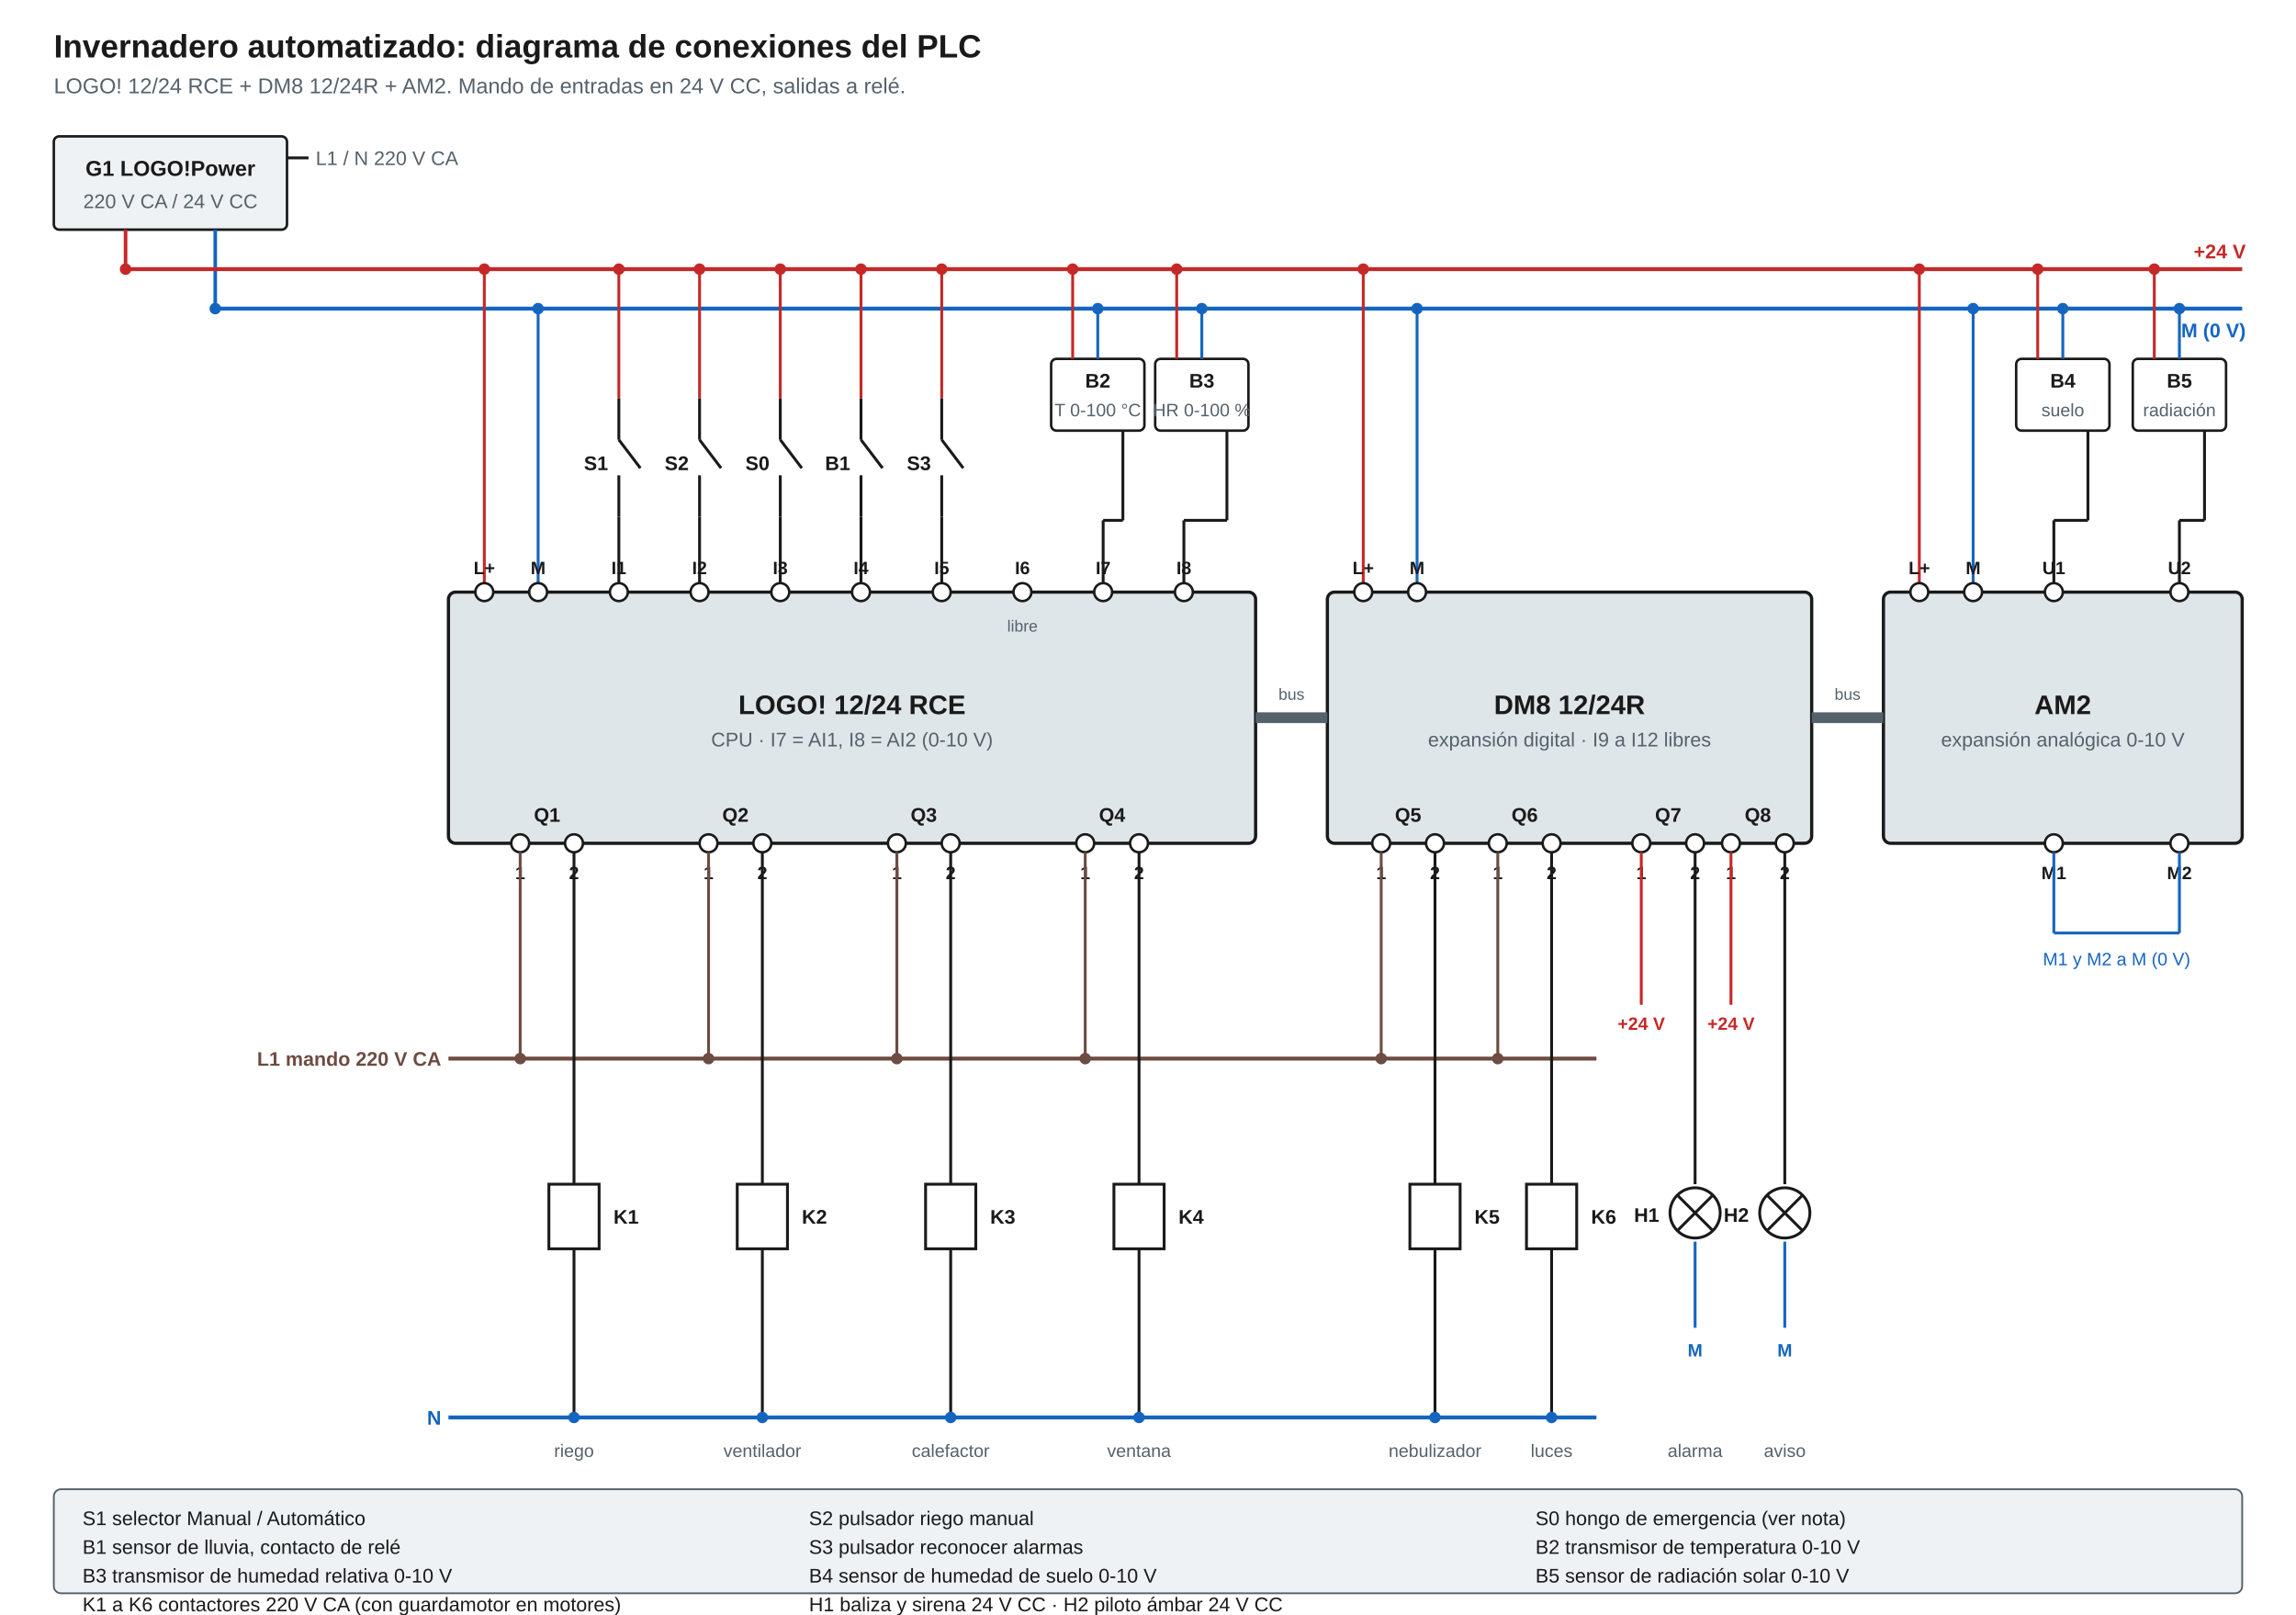
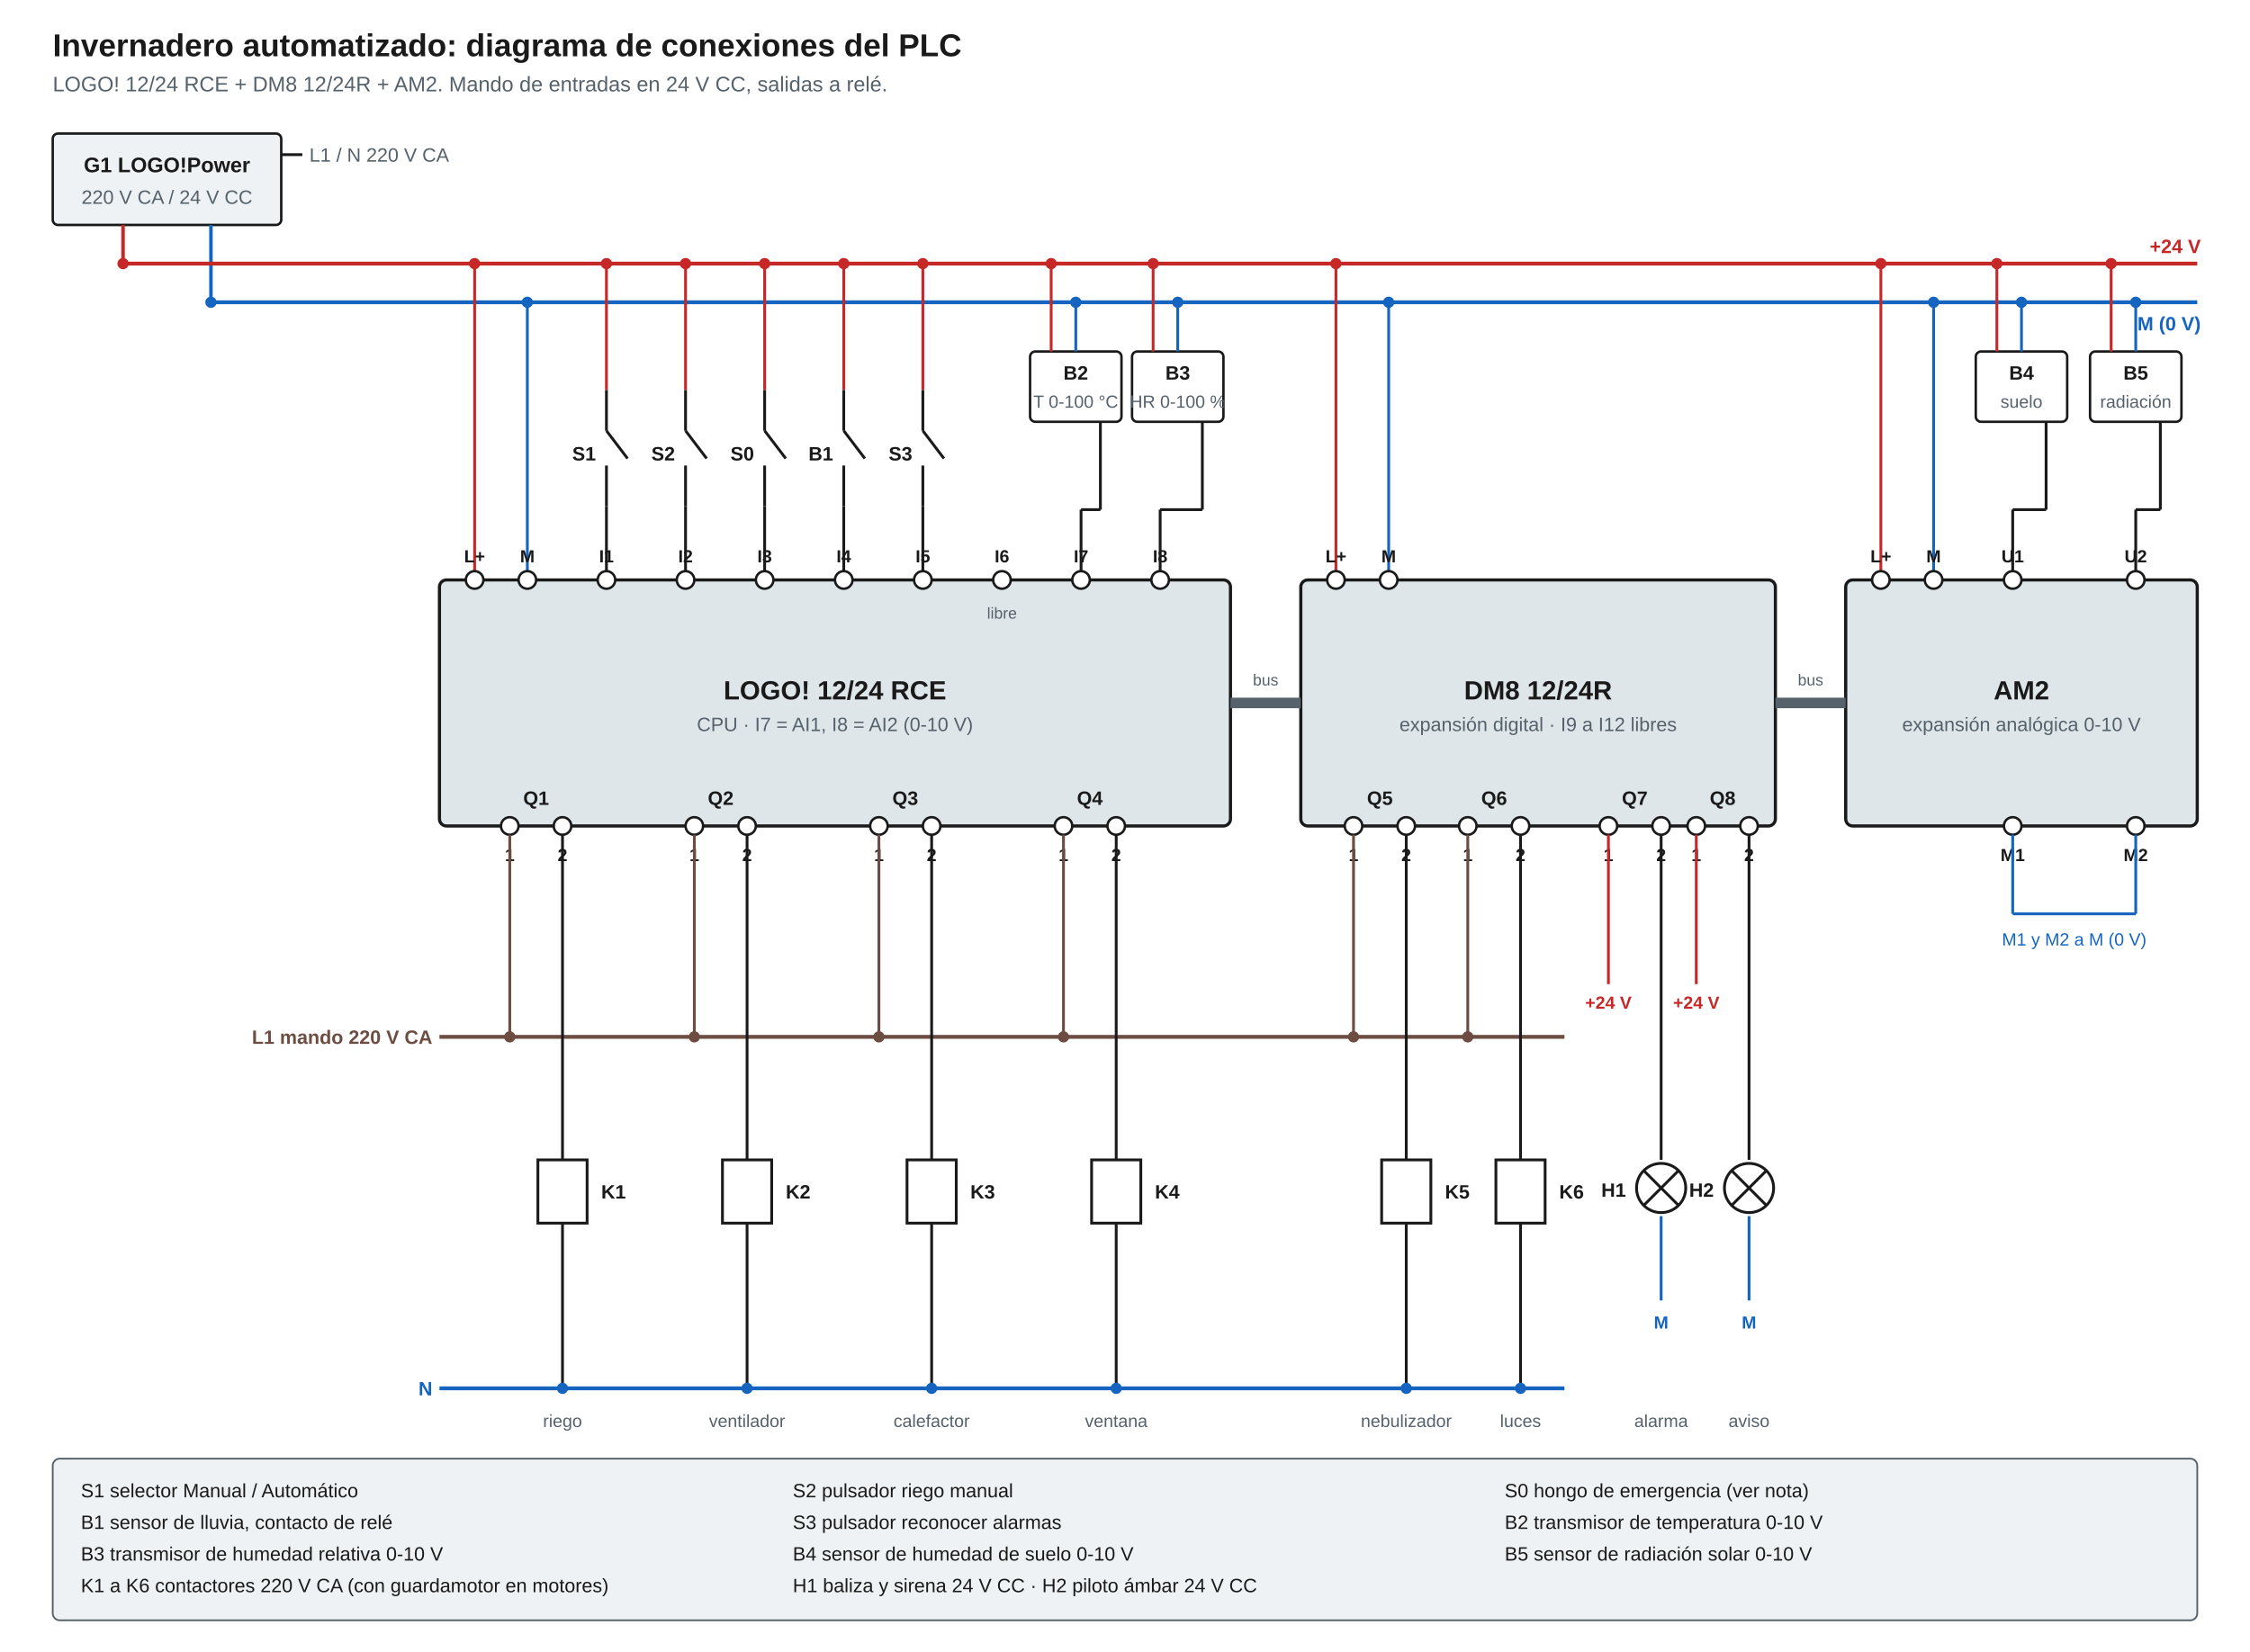
- <svg xmlns="http://www.w3.org/2000/svg" viewBox="0 0 1280 900" width="1280" height="900">
-   <rect width="1280" height="900" fill="#ffffff" />
+ <svg xmlns="http://www.w3.org/2000/svg" viewBox="0 0 1280 940" width="1280" height="940">
+   <rect width="1280" height="940" fill="#ffffff" />
  <text x="30" y="32" font-family="Arial, Helvetica, sans-serif" font-size="18" font-weight="bold" fill="#1a1a1a" text-anchor="start">Invernadero automatizado: diagrama de conexiones del PLC</text>
  <text x="30" y="52" font-family="Arial, Helvetica, sans-serif" font-size="12" font-weight="normal" fill="#55616b" text-anchor="start">LOGO! 12/24 RCE + DM8 12/24R + AM2. Mando de entradas en 24 V CC, salidas a relé.</text>
  <rect x="30" y="76" width="130" height="52" rx="3" fill="#eef2f4" stroke="#1a1a1a" stroke-width="1.4" />
  <text x="95" y="98" font-family="Arial, Helvetica, sans-serif" font-size="12" font-weight="bold" fill="#1a1a1a" text-anchor="middle">G1 LOGO!Power</text>
  <text x="95" y="116" font-family="Arial, Helvetica, sans-serif" font-size="11" font-weight="normal" fill="#55616b" text-anchor="middle">220 V CA / 24 V CC</text>
  <text x="176" y="92" font-family="Arial, Helvetica, sans-serif" font-size="11" font-weight="normal" fill="#55616b" text-anchor="start">L1 / N 220 V CA</text>
  <line x1="160" y1="88" x2="172" y2="88" stroke="#1a1a1a" stroke-width="1.6" />
  <line x1="70" y1="128" x2="70" y2="150" stroke="#c62828" stroke-width="2" />
  <line x1="120" y1="128" x2="120" y2="172" stroke="#1565c0" stroke-width="2" />
  <line x1="70" y1="150" x2="1250" y2="150" stroke="#c62828" stroke-width="2.2" />
  <line x1="120" y1="172" x2="1250" y2="172" stroke="#1565c0" stroke-width="2.2" />
  <text x="1252" y="144" font-family="Arial, Helvetica, sans-serif" font-size="11" font-weight="bold" fill="#c62828" text-anchor="end">+24 V</text>
  <text x="1252" y="188" font-family="Arial, Helvetica, sans-serif" font-size="11" font-weight="bold" fill="#1565c0" text-anchor="end">M (0 V)</text>
  <circle cx="70" cy="150" r="3.2" fill="#c62828" />
  <circle cx="120" cy="172" r="3.2" fill="#1565c0" />
  <rect x="250" y="330" width="450" height="140" rx="4" fill="#dfe6ea" stroke="#1a1a1a" stroke-width="1.8" />
  <text x="475" y="398" font-family="Arial, Helvetica, sans-serif" font-size="15" font-weight="bold" fill="#1a1a1a" text-anchor="middle">LOGO! 12/24 RCE</text>
  <text x="475" y="416" font-family="Arial, Helvetica, sans-serif" font-size="11" font-weight="normal" fill="#55616b" text-anchor="middle">CPU · I7 = AI1, I8 = AI2 (0-10 V)</text>
  <rect x="740" y="330" width="270" height="140" rx="4" fill="#dfe6ea" stroke="#1a1a1a" stroke-width="1.8" />
  <text x="875" y="398" font-family="Arial, Helvetica, sans-serif" font-size="15" font-weight="bold" fill="#1a1a1a" text-anchor="middle">DM8 12/24R</text>
  <text x="875" y="416" font-family="Arial, Helvetica, sans-serif" font-size="11" font-weight="normal" fill="#55616b" text-anchor="middle">expansión digital · I9 a I12 libres</text>
  <rect x="1050" y="330" width="200" height="140" rx="4" fill="#dfe6ea" stroke="#1a1a1a" stroke-width="1.8" />
  <text x="1150" y="398" font-family="Arial, Helvetica, sans-serif" font-size="15" font-weight="bold" fill="#1a1a1a" text-anchor="middle">AM2</text>
  <text x="1150" y="416" font-family="Arial, Helvetica, sans-serif" font-size="11" font-weight="normal" fill="#55616b" text-anchor="middle">expansión analógica 0-10 V</text>
  <line x1="270" y1="150" x2="270" y2="325" stroke="#c62828" stroke-width="1.6" />
  <circle cx="270" cy="150" r="3.2" fill="#c62828" />
  <line x1="300" y1="172" x2="300" y2="325" stroke="#1565c0" stroke-width="1.6" />
  <circle cx="300" cy="172" r="3.2" fill="#1565c0" />
  <circle cx="270" cy="330" r="5" fill="#fff" stroke="#1a1a1a" stroke-width="1.4" />
  <text x="270" y="320" font-family="Arial, Helvetica, sans-serif" font-size="10" font-weight="bold" fill="#1a1a1a" text-anchor="middle">L+</text>
  <circle cx="300" cy="330" r="5" fill="#fff" stroke="#1a1a1a" stroke-width="1.4" />
  <text x="300" y="320" font-family="Arial, Helvetica, sans-serif" font-size="10" font-weight="bold" fill="#1a1a1a" text-anchor="middle">M</text>
  <line x1="760" y1="150" x2="760" y2="325" stroke="#c62828" stroke-width="1.6" />
  <circle cx="760" cy="150" r="3.2" fill="#c62828" />
  <line x1="790" y1="172" x2="790" y2="325" stroke="#1565c0" stroke-width="1.6" />
  <circle cx="790" cy="172" r="3.2" fill="#1565c0" />
  <circle cx="760" cy="330" r="5" fill="#fff" stroke="#1a1a1a" stroke-width="1.4" />
  <text x="760" y="320" font-family="Arial, Helvetica, sans-serif" font-size="10" font-weight="bold" fill="#1a1a1a" text-anchor="middle">L+</text>
  <circle cx="790" cy="330" r="5" fill="#fff" stroke="#1a1a1a" stroke-width="1.4" />
  <text x="790" y="320" font-family="Arial, Helvetica, sans-serif" font-size="10" font-weight="bold" fill="#1a1a1a" text-anchor="middle">M</text>
  <line x1="1070" y1="150" x2="1070" y2="325" stroke="#c62828" stroke-width="1.6" />
  <circle cx="1070" cy="150" r="3.2" fill="#c62828" />
  <line x1="1100" y1="172" x2="1100" y2="325" stroke="#1565c0" stroke-width="1.6" />
  <circle cx="1100" cy="172" r="3.2" fill="#1565c0" />
  <circle cx="1070" cy="330" r="5" fill="#fff" stroke="#1a1a1a" stroke-width="1.4" />
  <text x="1070" y="320" font-family="Arial, Helvetica, sans-serif" font-size="10" font-weight="bold" fill="#1a1a1a" text-anchor="middle">L+</text>
  <circle cx="1100" cy="330" r="5" fill="#fff" stroke="#1a1a1a" stroke-width="1.4" />
  <text x="1100" y="320" font-family="Arial, Helvetica, sans-serif" font-size="10" font-weight="bold" fill="#1a1a1a" text-anchor="middle">M</text>
  <line x1="345" y1="150" x2="345" y2="222" stroke="#c62828" stroke-width="1.6" />
  <circle cx="345" cy="150" r="3.2" fill="#c62828" />
  <line x1="345" y1="222" x2="345" y2="245.1" stroke="#1a1a1a" stroke-width="1.6" />
  <line x1="345" y1="245.1" x2="357" y2="260.9" stroke="#1a1a1a" stroke-width="1.6" />
  <line x1="345" y1="264.9" x2="345" y2="288" stroke="#1a1a1a" stroke-width="1.6" />
  <line x1="345" y1="288" x2="345" y2="325" stroke="#1a1a1a" stroke-width="1.6" />
  <text x="339" y="262" font-family="Arial, Helvetica, sans-serif" font-size="11" font-weight="bold" fill="#1a1a1a" text-anchor="end">S1</text>
  <circle cx="345" cy="330" r="5" fill="#fff" stroke="#1a1a1a" stroke-width="1.4" />
  <text x="345" y="320" font-family="Arial, Helvetica, sans-serif" font-size="10" font-weight="bold" fill="#1a1a1a" text-anchor="middle">I1</text>
  <line x1="390" y1="150" x2="390" y2="222" stroke="#c62828" stroke-width="1.6" />
  <circle cx="390" cy="150" r="3.2" fill="#c62828" />
  <line x1="390" y1="222" x2="390" y2="245.1" stroke="#1a1a1a" stroke-width="1.6" />
  <line x1="390" y1="245.1" x2="402" y2="260.9" stroke="#1a1a1a" stroke-width="1.6" />
  <line x1="390" y1="264.9" x2="390" y2="288" stroke="#1a1a1a" stroke-width="1.6" />
  <line x1="390" y1="288" x2="390" y2="325" stroke="#1a1a1a" stroke-width="1.6" />
  <text x="384" y="262" font-family="Arial, Helvetica, sans-serif" font-size="11" font-weight="bold" fill="#1a1a1a" text-anchor="end">S2</text>
  <circle cx="390" cy="330" r="5" fill="#fff" stroke="#1a1a1a" stroke-width="1.4" />
  <text x="390" y="320" font-family="Arial, Helvetica, sans-serif" font-size="10" font-weight="bold" fill="#1a1a1a" text-anchor="middle">I2</text>
  <line x1="435" y1="150" x2="435" y2="222" stroke="#c62828" stroke-width="1.6" />
  <circle cx="435" cy="150" r="3.2" fill="#c62828" />
  <line x1="435" y1="222" x2="435" y2="245.1" stroke="#1a1a1a" stroke-width="1.6" />
  <line x1="435" y1="245.1" x2="447" y2="260.9" stroke="#1a1a1a" stroke-width="1.6" />
  <line x1="435" y1="264.9" x2="435" y2="288" stroke="#1a1a1a" stroke-width="1.6" />
  <line x1="435" y1="288" x2="435" y2="325" stroke="#1a1a1a" stroke-width="1.6" />
  <text x="429" y="262" font-family="Arial, Helvetica, sans-serif" font-size="11" font-weight="bold" fill="#1a1a1a" text-anchor="end">S0</text>
  <circle cx="435" cy="330" r="5" fill="#fff" stroke="#1a1a1a" stroke-width="1.4" />
  <text x="435" y="320" font-family="Arial, Helvetica, sans-serif" font-size="10" font-weight="bold" fill="#1a1a1a" text-anchor="middle">I3</text>
  <line x1="480" y1="150" x2="480" y2="222" stroke="#c62828" stroke-width="1.6" />
  <circle cx="480" cy="150" r="3.2" fill="#c62828" />
  <line x1="480" y1="222" x2="480" y2="245.1" stroke="#1a1a1a" stroke-width="1.6" />
  <line x1="480" y1="245.1" x2="492" y2="260.9" stroke="#1a1a1a" stroke-width="1.6" />
  <line x1="480" y1="264.9" x2="480" y2="288" stroke="#1a1a1a" stroke-width="1.6" />
  <line x1="480" y1="288" x2="480" y2="325" stroke="#1a1a1a" stroke-width="1.6" />
  <text x="474" y="262" font-family="Arial, Helvetica, sans-serif" font-size="11" font-weight="bold" fill="#1a1a1a" text-anchor="end">B1</text>
  <circle cx="480" cy="330" r="5" fill="#fff" stroke="#1a1a1a" stroke-width="1.4" />
  <text x="480" y="320" font-family="Arial, Helvetica, sans-serif" font-size="10" font-weight="bold" fill="#1a1a1a" text-anchor="middle">I4</text>
  <line x1="525" y1="150" x2="525" y2="222" stroke="#c62828" stroke-width="1.6" />
  <circle cx="525" cy="150" r="3.2" fill="#c62828" />
  <line x1="525" y1="222" x2="525" y2="245.1" stroke="#1a1a1a" stroke-width="1.6" />
  <line x1="525" y1="245.1" x2="537" y2="260.9" stroke="#1a1a1a" stroke-width="1.6" />
  <line x1="525" y1="264.9" x2="525" y2="288" stroke="#1a1a1a" stroke-width="1.6" />
  <line x1="525" y1="288" x2="525" y2="325" stroke="#1a1a1a" stroke-width="1.6" />
  <text x="519" y="262" font-family="Arial, Helvetica, sans-serif" font-size="11" font-weight="bold" fill="#1a1a1a" text-anchor="end">S3</text>
  <circle cx="525" cy="330" r="5" fill="#fff" stroke="#1a1a1a" stroke-width="1.4" />
  <text x="525" y="320" font-family="Arial, Helvetica, sans-serif" font-size="10" font-weight="bold" fill="#1a1a1a" text-anchor="middle">I5</text>
  <circle cx="570" cy="330" r="5" fill="#fff" stroke="#1a1a1a" stroke-width="1.4" />
  <text x="570" y="320" font-family="Arial, Helvetica, sans-serif" font-size="10" font-weight="bold" fill="#1a1a1a" text-anchor="middle">I6</text>
  <text x="570" y="352" font-family="Arial, Helvetica, sans-serif" font-size="9" font-weight="normal" fill="#55616b" text-anchor="middle">libre</text>
  <rect x="586" y="200" width="52" height="40" rx="3" fill="#fff" stroke="#1a1a1a" stroke-width="1.4" />
  <text x="612" y="216" font-family="Arial, Helvetica, sans-serif" font-size="11" font-weight="bold" fill="#1a1a1a" text-anchor="middle">B2</text>
  <text x="612" y="232" font-family="Arial, Helvetica, sans-serif" font-size="10" font-weight="normal" fill="#55616b" text-anchor="middle">T 0-100 °C</text>
  <line x1="598" y1="150" x2="598" y2="200" stroke="#c62828" stroke-width="1.6" />
  <circle cx="598" cy="150" r="3.2" fill="#c62828" />
  <line x1="612" y1="172" x2="612" y2="200" stroke="#1565c0" stroke-width="1.6" />
  <circle cx="612" cy="172" r="3.2" fill="#1565c0" />
  <line x1="626" y1="240" x2="626" y2="290" stroke="#1a1a1a" stroke-width="1.6" />
  <line x1="626" y1="290" x2="615" y2="290" stroke="#1a1a1a" stroke-width="1.6" />
  <line x1="615" y1="290" x2="615" y2="325" stroke="#1a1a1a" stroke-width="1.6" />
  <circle cx="615" cy="330" r="5" fill="#fff" stroke="#1a1a1a" stroke-width="1.4" />
  <text x="615" y="320" font-family="Arial, Helvetica, sans-serif" font-size="10" font-weight="bold" fill="#1a1a1a" text-anchor="middle">I7</text>
  <rect x="644" y="200" width="52" height="40" rx="3" fill="#fff" stroke="#1a1a1a" stroke-width="1.4" />
  <text x="670" y="216" font-family="Arial, Helvetica, sans-serif" font-size="11" font-weight="bold" fill="#1a1a1a" text-anchor="middle">B3</text>
  <text x="670" y="232" font-family="Arial, Helvetica, sans-serif" font-size="10" font-weight="normal" fill="#55616b" text-anchor="middle">HR 0-100 %</text>
  <line x1="656" y1="150" x2="656" y2="200" stroke="#c62828" stroke-width="1.6" />
  <circle cx="656" cy="150" r="3.2" fill="#c62828" />
  <line x1="670" y1="172" x2="670" y2="200" stroke="#1565c0" stroke-width="1.6" />
  <circle cx="670" cy="172" r="3.2" fill="#1565c0" />
  <line x1="684" y1="240" x2="684" y2="290" stroke="#1a1a1a" stroke-width="1.6" />
  <line x1="684" y1="290" x2="660" y2="290" stroke="#1a1a1a" stroke-width="1.6" />
  <line x1="660" y1="290" x2="660" y2="325" stroke="#1a1a1a" stroke-width="1.6" />
  <circle cx="660" cy="330" r="5" fill="#fff" stroke="#1a1a1a" stroke-width="1.4" />
  <text x="660" y="320" font-family="Arial, Helvetica, sans-serif" font-size="10" font-weight="bold" fill="#1a1a1a" text-anchor="middle">I8</text>
  <rect x="1124" y="200" width="52" height="40" rx="3" fill="#fff" stroke="#1a1a1a" stroke-width="1.4" />
  <text x="1150" y="216" font-family="Arial, Helvetica, sans-serif" font-size="11" font-weight="bold" fill="#1a1a1a" text-anchor="middle">B4</text>
  <text x="1150" y="232" font-family="Arial, Helvetica, sans-serif" font-size="10" font-weight="normal" fill="#55616b" text-anchor="middle">suelo</text>
  <line x1="1136" y1="150" x2="1136" y2="200" stroke="#c62828" stroke-width="1.6" />
  <circle cx="1136" cy="150" r="3.2" fill="#c62828" />
  <line x1="1150" y1="172" x2="1150" y2="200" stroke="#1565c0" stroke-width="1.6" />
  <circle cx="1150" cy="172" r="3.2" fill="#1565c0" />
  <line x1="1164" y1="240" x2="1164" y2="290" stroke="#1a1a1a" stroke-width="1.6" />
  <line x1="1164" y1="290" x2="1145" y2="290" stroke="#1a1a1a" stroke-width="1.6" />
  <line x1="1145" y1="290" x2="1145" y2="325" stroke="#1a1a1a" stroke-width="1.6" />
  <circle cx="1145" cy="330" r="5" fill="#fff" stroke="#1a1a1a" stroke-width="1.4" />
  <text x="1145" y="320" font-family="Arial, Helvetica, sans-serif" font-size="10" font-weight="bold" fill="#1a1a1a" text-anchor="middle">U1</text>
  <rect x="1189" y="200" width="52" height="40" rx="3" fill="#fff" stroke="#1a1a1a" stroke-width="1.4" />
  <text x="1215" y="216" font-family="Arial, Helvetica, sans-serif" font-size="11" font-weight="bold" fill="#1a1a1a" text-anchor="middle">B5</text>
  <text x="1215" y="232" font-family="Arial, Helvetica, sans-serif" font-size="10" font-weight="normal" fill="#55616b" text-anchor="middle">radiación</text>
  <line x1="1201" y1="150" x2="1201" y2="200" stroke="#c62828" stroke-width="1.6" />
  <circle cx="1201" cy="150" r="3.2" fill="#c62828" />
  <line x1="1215" y1="172" x2="1215" y2="200" stroke="#1565c0" stroke-width="1.6" />
  <circle cx="1215" cy="172" r="3.2" fill="#1565c0" />
  <line x1="1229" y1="240" x2="1229" y2="290" stroke="#1a1a1a" stroke-width="1.6" />
  <line x1="1229" y1="290" x2="1215" y2="290" stroke="#1a1a1a" stroke-width="1.6" />
  <line x1="1215" y1="290" x2="1215" y2="325" stroke="#1a1a1a" stroke-width="1.6" />
  <circle cx="1215" cy="330" r="5" fill="#fff" stroke="#1a1a1a" stroke-width="1.4" />
  <text x="1215" y="320" font-family="Arial, Helvetica, sans-serif" font-size="10" font-weight="bold" fill="#1a1a1a" text-anchor="middle">U2</text>
  <circle cx="1145" cy="470" r="5" fill="#fff" stroke="#1a1a1a" stroke-width="1.4" />
  <text x="1145" y="490" font-family="Arial, Helvetica, sans-serif" font-size="10" font-weight="bold" fill="#1a1a1a" text-anchor="middle">M1</text>
  <circle cx="1215" cy="470" r="5" fill="#fff" stroke="#1a1a1a" stroke-width="1.4" />
  <text x="1215" y="490" font-family="Arial, Helvetica, sans-serif" font-size="10" font-weight="bold" fill="#1a1a1a" text-anchor="middle">M2</text>
  <line x1="1145" y1="475" x2="1145" y2="520" stroke="#1565c0" stroke-width="1.6" />
  <line x1="1215" y1="475" x2="1215" y2="520" stroke="#1565c0" stroke-width="1.6" />
  <line x1="1145" y1="520" x2="1215" y2="520" stroke="#1565c0" stroke-width="1.6" />
  <text x="1180" y="538" font-family="Arial, Helvetica, sans-serif" font-size="10" font-weight="normal" fill="#1565c0" text-anchor="middle">M1 y M2 a M (0 V)</text>
  <line x1="700" y1="400" x2="740" y2="400" stroke="#55616b" stroke-width="6" />
  <line x1="1010" y1="400" x2="1050" y2="400" stroke="#55616b" stroke-width="6" />
  <text x="720" y="390" font-family="Arial, Helvetica, sans-serif" font-size="9" font-weight="normal" fill="#55616b" text-anchor="middle">bus</text>
  <text x="1030" y="390" font-family="Arial, Helvetica, sans-serif" font-size="9" font-weight="normal" fill="#55616b" text-anchor="middle">bus</text>
  <line x1="250" y1="590" x2="890" y2="590" stroke="#6d4c41" stroke-width="2.2" />
  <line x1="250" y1="790" x2="890" y2="790" stroke="#1565c0" stroke-width="2.2" />
  <text x="246" y="594" font-family="Arial, Helvetica, sans-serif" font-size="11" font-weight="bold" fill="#6d4c41" text-anchor="end">L1 mando 220 V CA</text>
  <text x="246" y="794" font-family="Arial, Helvetica, sans-serif" font-size="11" font-weight="bold" fill="#1565c0" text-anchor="end">N</text>
  <circle cx="290" cy="470" r="5" fill="#fff" stroke="#1a1a1a" stroke-width="1.4" />
  <text x="290" y="490" font-family="Arial, Helvetica, sans-serif" font-size="10" font-weight="bold" fill="#1a1a1a" text-anchor="middle">1</text>
  <circle cx="320" cy="470" r="5" fill="#fff" stroke="#1a1a1a" stroke-width="1.4" />
  <text x="320" y="490" font-family="Arial, Helvetica, sans-serif" font-size="10" font-weight="bold" fill="#1a1a1a" text-anchor="middle">2</text>
  <text x="305" y="458" font-family="Arial, Helvetica, sans-serif" font-size="11" font-weight="bold" fill="#1a1a1a" text-anchor="middle">Q1</text>
  <line x1="290" y1="475" x2="290" y2="590" stroke="#6d4c41" stroke-width="1.6" />
  <circle cx="290" cy="590" r="3.2" fill="#6d4c41" />
  <line x1="320" y1="475" x2="320" y2="660" stroke="#1a1a1a" stroke-width="1.6" />
  <rect x="306" y="660" width="28" height="36" fill="#fff" stroke="#1a1a1a" stroke-width="1.6" />
  <text x="342" y="682" font-family="Arial, Helvetica, sans-serif" font-size="11" font-weight="bold" fill="#1a1a1a" text-anchor="start">K1</text>
  <line x1="320" y1="696" x2="320" y2="790" stroke="#1a1a1a" stroke-width="1.6" />
  <circle cx="320" cy="790" r="3.2" fill="#1565c0" />
  <text x="320" y="812" font-family="Arial, Helvetica, sans-serif" font-size="10" font-weight="normal" fill="#55616b" text-anchor="middle">riego</text>
  <circle cx="395" cy="470" r="5" fill="#fff" stroke="#1a1a1a" stroke-width="1.4" />
  <text x="395" y="490" font-family="Arial, Helvetica, sans-serif" font-size="10" font-weight="bold" fill="#1a1a1a" text-anchor="middle">1</text>
  <circle cx="425" cy="470" r="5" fill="#fff" stroke="#1a1a1a" stroke-width="1.4" />
  <text x="425" y="490" font-family="Arial, Helvetica, sans-serif" font-size="10" font-weight="bold" fill="#1a1a1a" text-anchor="middle">2</text>
  <text x="410" y="458" font-family="Arial, Helvetica, sans-serif" font-size="11" font-weight="bold" fill="#1a1a1a" text-anchor="middle">Q2</text>
  <line x1="395" y1="475" x2="395" y2="590" stroke="#6d4c41" stroke-width="1.6" />
  <circle cx="395" cy="590" r="3.2" fill="#6d4c41" />
  <line x1="425" y1="475" x2="425" y2="660" stroke="#1a1a1a" stroke-width="1.6" />
  <rect x="411" y="660" width="28" height="36" fill="#fff" stroke="#1a1a1a" stroke-width="1.6" />
  <text x="447" y="682" font-family="Arial, Helvetica, sans-serif" font-size="11" font-weight="bold" fill="#1a1a1a" text-anchor="start">K2</text>
  <line x1="425" y1="696" x2="425" y2="790" stroke="#1a1a1a" stroke-width="1.6" />
  <circle cx="425" cy="790" r="3.2" fill="#1565c0" />
  <text x="425" y="812" font-family="Arial, Helvetica, sans-serif" font-size="10" font-weight="normal" fill="#55616b" text-anchor="middle">ventilador</text>
  <circle cx="500" cy="470" r="5" fill="#fff" stroke="#1a1a1a" stroke-width="1.4" />
  <text x="500" y="490" font-family="Arial, Helvetica, sans-serif" font-size="10" font-weight="bold" fill="#1a1a1a" text-anchor="middle">1</text>
  <circle cx="530" cy="470" r="5" fill="#fff" stroke="#1a1a1a" stroke-width="1.4" />
  <text x="530" y="490" font-family="Arial, Helvetica, sans-serif" font-size="10" font-weight="bold" fill="#1a1a1a" text-anchor="middle">2</text>
  <text x="515" y="458" font-family="Arial, Helvetica, sans-serif" font-size="11" font-weight="bold" fill="#1a1a1a" text-anchor="middle">Q3</text>
  <line x1="500" y1="475" x2="500" y2="590" stroke="#6d4c41" stroke-width="1.6" />
  <circle cx="500" cy="590" r="3.2" fill="#6d4c41" />
  <line x1="530" y1="475" x2="530" y2="660" stroke="#1a1a1a" stroke-width="1.6" />
  <rect x="516" y="660" width="28" height="36" fill="#fff" stroke="#1a1a1a" stroke-width="1.6" />
  <text x="552" y="682" font-family="Arial, Helvetica, sans-serif" font-size="11" font-weight="bold" fill="#1a1a1a" text-anchor="start">K3</text>
  <line x1="530" y1="696" x2="530" y2="790" stroke="#1a1a1a" stroke-width="1.6" />
  <circle cx="530" cy="790" r="3.2" fill="#1565c0" />
  <text x="530" y="812" font-family="Arial, Helvetica, sans-serif" font-size="10" font-weight="normal" fill="#55616b" text-anchor="middle">calefactor</text>
  <circle cx="605" cy="470" r="5" fill="#fff" stroke="#1a1a1a" stroke-width="1.4" />
  <text x="605" y="490" font-family="Arial, Helvetica, sans-serif" font-size="10" font-weight="bold" fill="#1a1a1a" text-anchor="middle">1</text>
  <circle cx="635" cy="470" r="5" fill="#fff" stroke="#1a1a1a" stroke-width="1.4" />
  <text x="635" y="490" font-family="Arial, Helvetica, sans-serif" font-size="10" font-weight="bold" fill="#1a1a1a" text-anchor="middle">2</text>
  <text x="620" y="458" font-family="Arial, Helvetica, sans-serif" font-size="11" font-weight="bold" fill="#1a1a1a" text-anchor="middle">Q4</text>
  <line x1="605" y1="475" x2="605" y2="590" stroke="#6d4c41" stroke-width="1.6" />
  <circle cx="605" cy="590" r="3.2" fill="#6d4c41" />
  <line x1="635" y1="475" x2="635" y2="660" stroke="#1a1a1a" stroke-width="1.6" />
  <rect x="621" y="660" width="28" height="36" fill="#fff" stroke="#1a1a1a" stroke-width="1.6" />
  <text x="657" y="682" font-family="Arial, Helvetica, sans-serif" font-size="11" font-weight="bold" fill="#1a1a1a" text-anchor="start">K4</text>
  <line x1="635" y1="696" x2="635" y2="790" stroke="#1a1a1a" stroke-width="1.6" />
  <circle cx="635" cy="790" r="3.2" fill="#1565c0" />
  <text x="635" y="812" font-family="Arial, Helvetica, sans-serif" font-size="10" font-weight="normal" fill="#55616b" text-anchor="middle">ventana</text>
  <circle cx="770" cy="470" r="5" fill="#fff" stroke="#1a1a1a" stroke-width="1.4" />
  <text x="770" y="490" font-family="Arial, Helvetica, sans-serif" font-size="10" font-weight="bold" fill="#1a1a1a" text-anchor="middle">1</text>
  <circle cx="800" cy="470" r="5" fill="#fff" stroke="#1a1a1a" stroke-width="1.4" />
  <text x="800" y="490" font-family="Arial, Helvetica, sans-serif" font-size="10" font-weight="bold" fill="#1a1a1a" text-anchor="middle">2</text>
  <text x="785" y="458" font-family="Arial, Helvetica, sans-serif" font-size="11" font-weight="bold" fill="#1a1a1a" text-anchor="middle">Q5</text>
  <line x1="770" y1="475" x2="770" y2="590" stroke="#6d4c41" stroke-width="1.6" />
  <circle cx="770" cy="590" r="3.2" fill="#6d4c41" />
  <line x1="800" y1="475" x2="800" y2="660" stroke="#1a1a1a" stroke-width="1.6" />
  <rect x="786" y="660" width="28" height="36" fill="#fff" stroke="#1a1a1a" stroke-width="1.6" />
  <text x="822" y="682" font-family="Arial, Helvetica, sans-serif" font-size="11" font-weight="bold" fill="#1a1a1a" text-anchor="start">K5</text>
  <line x1="800" y1="696" x2="800" y2="790" stroke="#1a1a1a" stroke-width="1.6" />
  <circle cx="800" cy="790" r="3.2" fill="#1565c0" />
  <text x="800" y="812" font-family="Arial, Helvetica, sans-serif" font-size="10" font-weight="normal" fill="#55616b" text-anchor="middle">nebulizador</text>
  <circle cx="835" cy="470" r="5" fill="#fff" stroke="#1a1a1a" stroke-width="1.4" />
  <text x="835" y="490" font-family="Arial, Helvetica, sans-serif" font-size="10" font-weight="bold" fill="#1a1a1a" text-anchor="middle">1</text>
  <circle cx="865" cy="470" r="5" fill="#fff" stroke="#1a1a1a" stroke-width="1.4" />
  <text x="865" y="490" font-family="Arial, Helvetica, sans-serif" font-size="10" font-weight="bold" fill="#1a1a1a" text-anchor="middle">2</text>
  <text x="850" y="458" font-family="Arial, Helvetica, sans-serif" font-size="11" font-weight="bold" fill="#1a1a1a" text-anchor="middle">Q6</text>
  <line x1="835" y1="475" x2="835" y2="590" stroke="#6d4c41" stroke-width="1.6" />
  <circle cx="835" cy="590" r="3.2" fill="#6d4c41" />
  <line x1="865" y1="475" x2="865" y2="660" stroke="#1a1a1a" stroke-width="1.6" />
  <rect x="851" y="660" width="28" height="36" fill="#fff" stroke="#1a1a1a" stroke-width="1.6" />
  <text x="887" y="682" font-family="Arial, Helvetica, sans-serif" font-size="11" font-weight="bold" fill="#1a1a1a" text-anchor="start">K6</text>
  <line x1="865" y1="696" x2="865" y2="790" stroke="#1a1a1a" stroke-width="1.6" />
  <circle cx="865" cy="790" r="3.2" fill="#1565c0" />
  <text x="865" y="812" font-family="Arial, Helvetica, sans-serif" font-size="10" font-weight="normal" fill="#55616b" text-anchor="middle">luces</text>
  <circle cx="915" cy="470" r="5" fill="#fff" stroke="#1a1a1a" stroke-width="1.4" />
  <text x="915" y="490" font-family="Arial, Helvetica, sans-serif" font-size="10" font-weight="bold" fill="#1a1a1a" text-anchor="middle">1</text>
  <circle cx="945" cy="470" r="5" fill="#fff" stroke="#1a1a1a" stroke-width="1.4" />
  <text x="945" y="490" font-family="Arial, Helvetica, sans-serif" font-size="10" font-weight="bold" fill="#1a1a1a" text-anchor="middle">2</text>
  <text x="930" y="458" font-family="Arial, Helvetica, sans-serif" font-size="11" font-weight="bold" fill="#1a1a1a" text-anchor="middle">Q7</text>
  <line x1="915" y1="475" x2="915" y2="560" stroke="#c62828" stroke-width="1.6" />
  <text x="915" y="574" font-family="Arial, Helvetica, sans-serif" font-size="10" font-weight="bold" fill="#c62828" text-anchor="middle">+24 V</text>
  <line x1="945" y1="475" x2="945" y2="660" stroke="#1a1a1a" stroke-width="1.6" />
  <circle cx="945" cy="676" r="14" fill="#fff" stroke="#1a1a1a" stroke-width="1.6" />
  <line x1="935" y1="666" x2="955" y2="686" stroke="#1a1a1a" stroke-width="1.6" />
  <line x1="955" y1="666" x2="935" y2="686" stroke="#1a1a1a" stroke-width="1.6" />
  <text x="925" y="681" font-family="Arial, Helvetica, sans-serif" font-size="11" font-weight="bold" fill="#1a1a1a" text-anchor="end">H1</text>
  <line x1="945" y1="692" x2="945" y2="740" stroke="#1565c0" stroke-width="1.6" />
  <text x="945" y="756" font-family="Arial, Helvetica, sans-serif" font-size="10" font-weight="bold" fill="#1565c0" text-anchor="middle">M</text>
  <text x="945" y="812" font-family="Arial, Helvetica, sans-serif" font-size="10" font-weight="normal" fill="#55616b" text-anchor="middle">alarma</text>
  <circle cx="965" cy="470" r="5" fill="#fff" stroke="#1a1a1a" stroke-width="1.4" />
  <text x="965" y="490" font-family="Arial, Helvetica, sans-serif" font-size="10" font-weight="bold" fill="#1a1a1a" text-anchor="middle">1</text>
  <circle cx="995" cy="470" r="5" fill="#fff" stroke="#1a1a1a" stroke-width="1.4" />
  <text x="995" y="490" font-family="Arial, Helvetica, sans-serif" font-size="10" font-weight="bold" fill="#1a1a1a" text-anchor="middle">2</text>
  <text x="980" y="458" font-family="Arial, Helvetica, sans-serif" font-size="11" font-weight="bold" fill="#1a1a1a" text-anchor="middle">Q8</text>
  <line x1="965" y1="475" x2="965" y2="560" stroke="#c62828" stroke-width="1.6" />
  <text x="965" y="574" font-family="Arial, Helvetica, sans-serif" font-size="10" font-weight="bold" fill="#c62828" text-anchor="middle">+24 V</text>
  <line x1="995" y1="475" x2="995" y2="660" stroke="#1a1a1a" stroke-width="1.6" />
  <circle cx="995" cy="676" r="14" fill="#fff" stroke="#1a1a1a" stroke-width="1.6" />
  <line x1="985" y1="666" x2="1005" y2="686" stroke="#1a1a1a" stroke-width="1.6" />
  <line x1="1005" y1="666" x2="985" y2="686" stroke="#1a1a1a" stroke-width="1.6" />
  <text x="975" y="681" font-family="Arial, Helvetica, sans-serif" font-size="11" font-weight="bold" fill="#1a1a1a" text-anchor="end">H2</text>
  <line x1="995" y1="692" x2="995" y2="740" stroke="#1565c0" stroke-width="1.6" />
  <text x="995" y="756" font-family="Arial, Helvetica, sans-serif" font-size="10" font-weight="bold" fill="#1565c0" text-anchor="middle">M</text>
  <text x="995" y="812" font-family="Arial, Helvetica, sans-serif" font-size="10" font-weight="normal" fill="#55616b" text-anchor="middle">aviso</text>
-   <rect x="30" y="830" width="1220" height="58" rx="4" fill="#eef2f4" stroke="#55616b" stroke-width="1" />
-   <text x="46" y="850" font-family="Arial, Helvetica, sans-serif" font-size="11" font-weight="normal" fill="#1a1a1a" text-anchor="start">S1  selector Manual / Automático</text>
-   <text x="451" y="850" font-family="Arial, Helvetica, sans-serif" font-size="11" font-weight="normal" fill="#1a1a1a" text-anchor="start">S2  pulsador riego manual</text>
-   <text x="856" y="850" font-family="Arial, Helvetica, sans-serif" font-size="11" font-weight="normal" fill="#1a1a1a" text-anchor="start">S0  hongo de emergencia (ver nota)</text>
-   <text x="46" y="866" font-family="Arial, Helvetica, sans-serif" font-size="11" font-weight="normal" fill="#1a1a1a" text-anchor="start">B1  sensor de lluvia, contacto de relé</text>
-   <text x="451" y="866" font-family="Arial, Helvetica, sans-serif" font-size="11" font-weight="normal" fill="#1a1a1a" text-anchor="start">S3  pulsador reconocer alarmas</text>
-   <text x="856" y="866" font-family="Arial, Helvetica, sans-serif" font-size="11" font-weight="normal" fill="#1a1a1a" text-anchor="start">B2  transmisor de temperatura 0-10 V</text>
-   <text x="46" y="882" font-family="Arial, Helvetica, sans-serif" font-size="11" font-weight="normal" fill="#1a1a1a" text-anchor="start">B3  transmisor de humedad relativa 0-10 V</text>
-   <text x="451" y="882" font-family="Arial, Helvetica, sans-serif" font-size="11" font-weight="normal" fill="#1a1a1a" text-anchor="start">B4  sensor de humedad de suelo 0-10 V</text>
-   <text x="856" y="882" font-family="Arial, Helvetica, sans-serif" font-size="11" font-weight="normal" fill="#1a1a1a" text-anchor="start">B5  sensor de radiación solar 0-10 V</text>
-   <text x="46" y="898" font-family="Arial, Helvetica, sans-serif" font-size="11" font-weight="normal" fill="#1a1a1a" text-anchor="start">K1 a K6  contactores 220 V CA (con guardamotor en motores)</text>
-   <text x="451" y="898" font-family="Arial, Helvetica, sans-serif" font-size="11" font-weight="normal" fill="#1a1a1a" text-anchor="start">H1  baliza y sirena 24 V CC · H2  piloto ámbar 24 V CC</text>
+   <rect x="30" y="830" width="1220" height="92" rx="4" fill="#eef2f4" stroke="#55616b" stroke-width="1" />
+   <text x="46" y="852" font-family="Arial, Helvetica, sans-serif" font-size="11" font-weight="normal" fill="#1a1a1a" text-anchor="start">S1  selector Manual / Automático</text>
+   <text x="451" y="852" font-family="Arial, Helvetica, sans-serif" font-size="11" font-weight="normal" fill="#1a1a1a" text-anchor="start">S2  pulsador riego manual</text>
+   <text x="856" y="852" font-family="Arial, Helvetica, sans-serif" font-size="11" font-weight="normal" fill="#1a1a1a" text-anchor="start">S0  hongo de emergencia (ver nota)</text>
+   <text x="46" y="870" font-family="Arial, Helvetica, sans-serif" font-size="11" font-weight="normal" fill="#1a1a1a" text-anchor="start">B1  sensor de lluvia, contacto de relé</text>
+   <text x="451" y="870" font-family="Arial, Helvetica, sans-serif" font-size="11" font-weight="normal" fill="#1a1a1a" text-anchor="start">S3  pulsador reconocer alarmas</text>
+   <text x="856" y="870" font-family="Arial, Helvetica, sans-serif" font-size="11" font-weight="normal" fill="#1a1a1a" text-anchor="start">B2  transmisor de temperatura 0-10 V</text>
+   <text x="46" y="888" font-family="Arial, Helvetica, sans-serif" font-size="11" font-weight="normal" fill="#1a1a1a" text-anchor="start">B3  transmisor de humedad relativa 0-10 V</text>
+   <text x="451" y="888" font-family="Arial, Helvetica, sans-serif" font-size="11" font-weight="normal" fill="#1a1a1a" text-anchor="start">B4  sensor de humedad de suelo 0-10 V</text>
+   <text x="856" y="888" font-family="Arial, Helvetica, sans-serif" font-size="11" font-weight="normal" fill="#1a1a1a" text-anchor="start">B5  sensor de radiación solar 0-10 V</text>
+   <text x="46" y="906" font-family="Arial, Helvetica, sans-serif" font-size="11" font-weight="normal" fill="#1a1a1a" text-anchor="start">K1 a K6  contactores 220 V CA (con guardamotor en motores)</text>
+   <text x="451" y="906" font-family="Arial, Helvetica, sans-serif" font-size="11" font-weight="normal" fill="#1a1a1a" text-anchor="start">H1  baliza y sirena 24 V CC · H2  piloto ámbar 24 V CC</text>
</svg>
